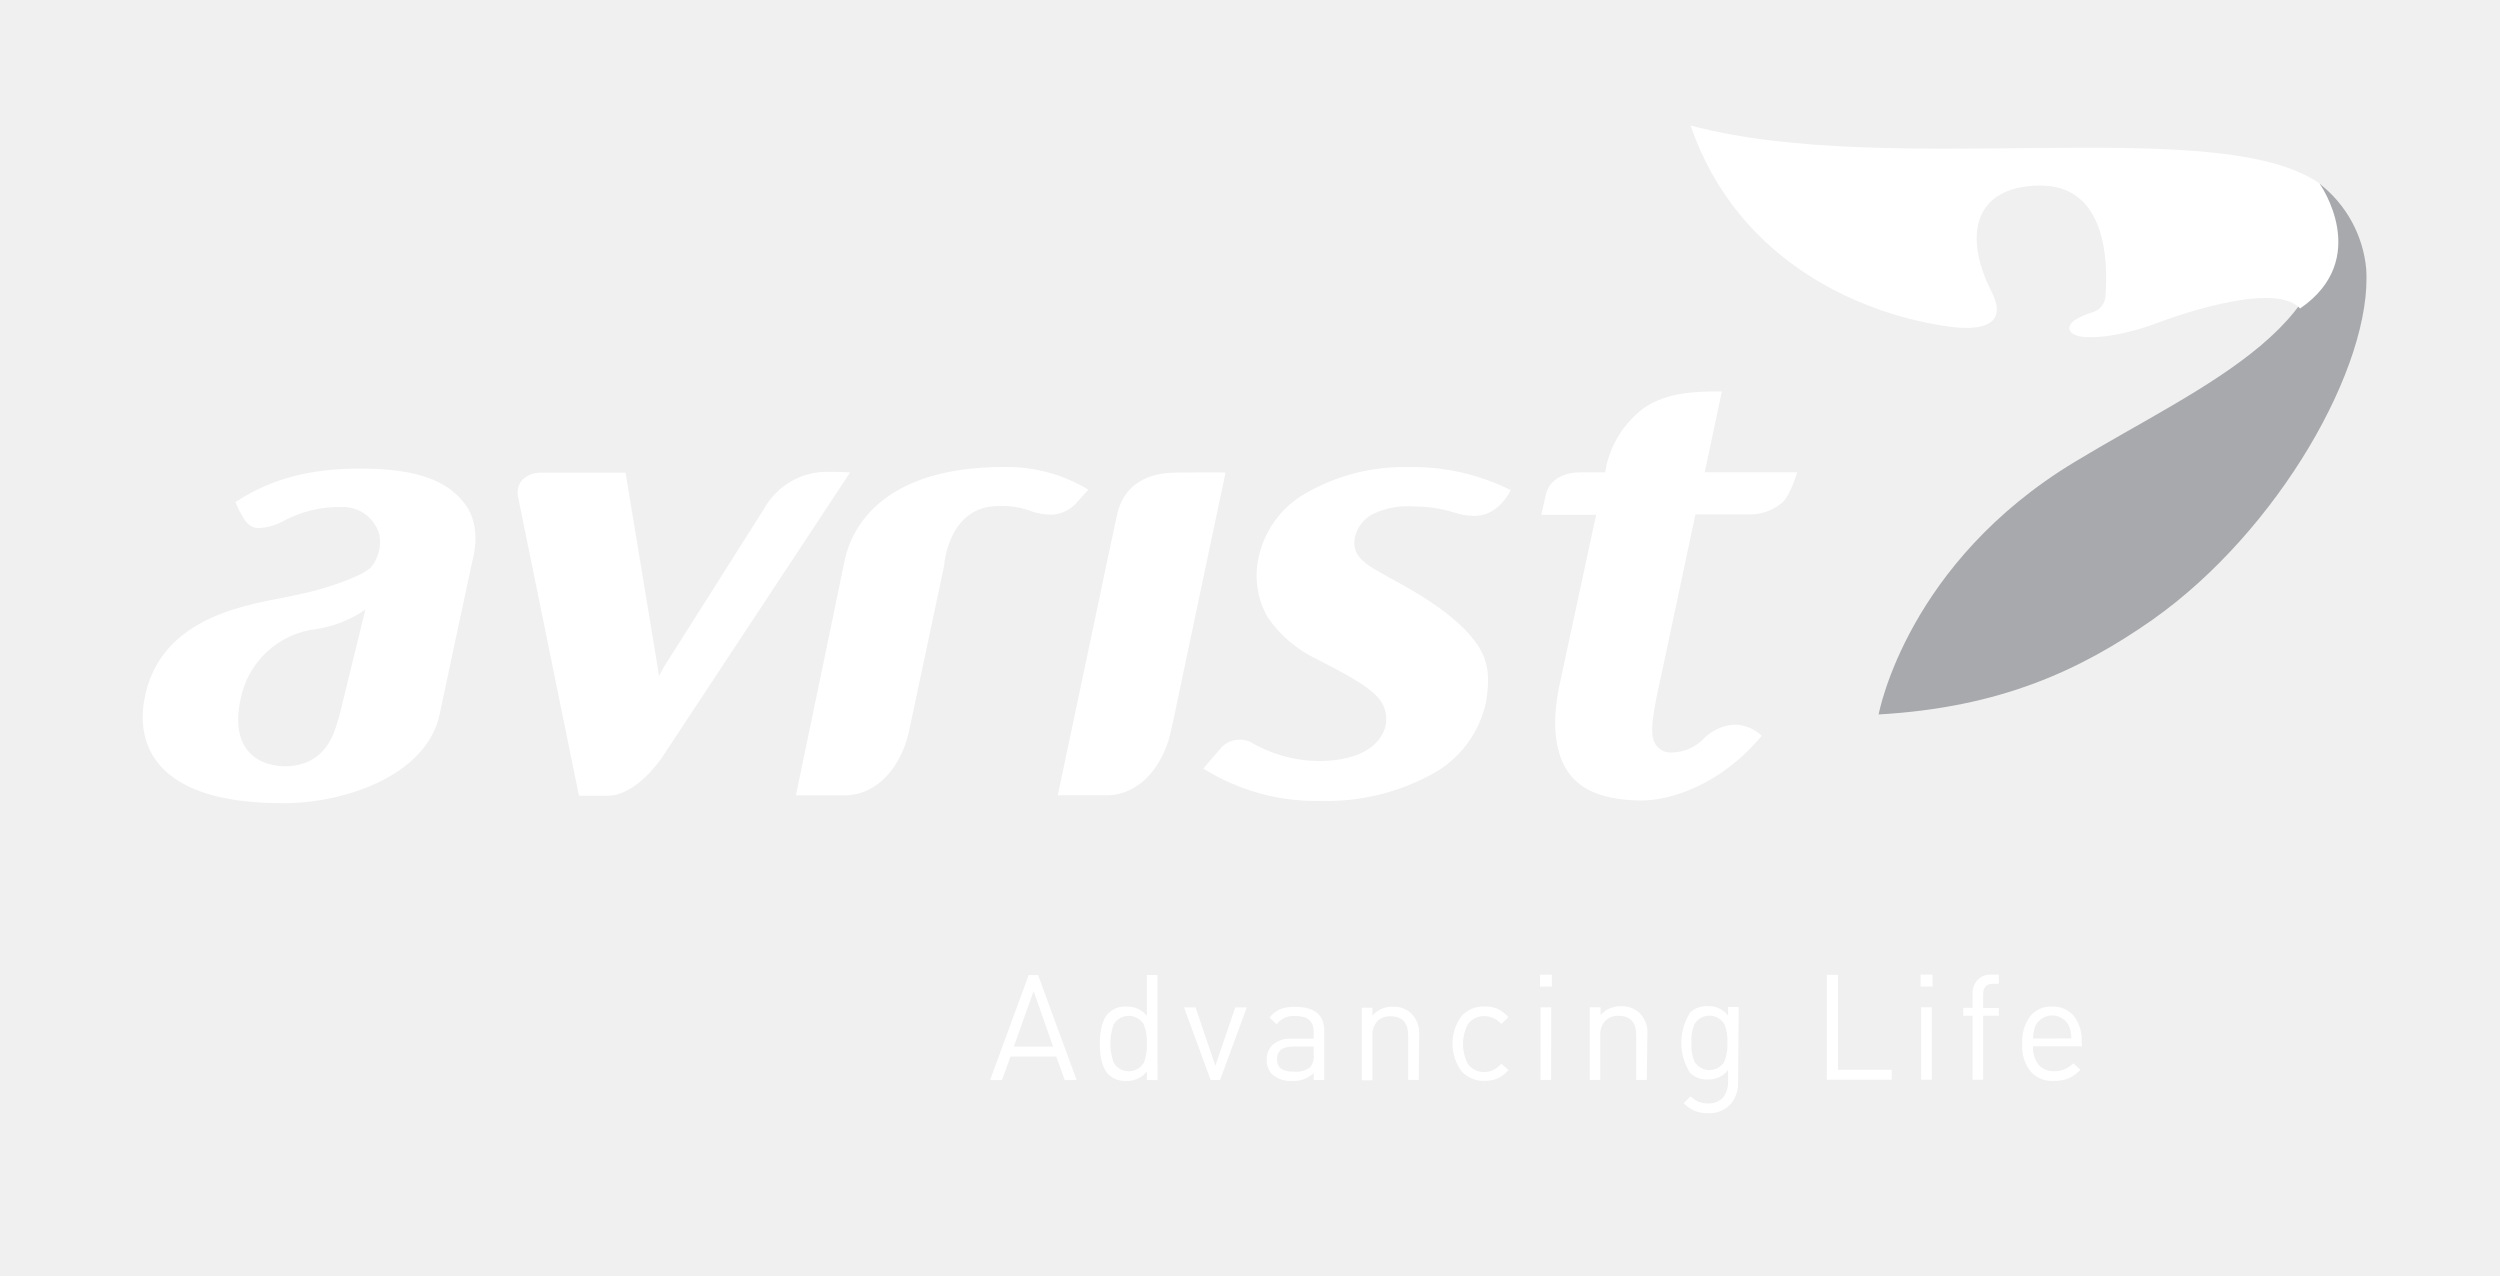
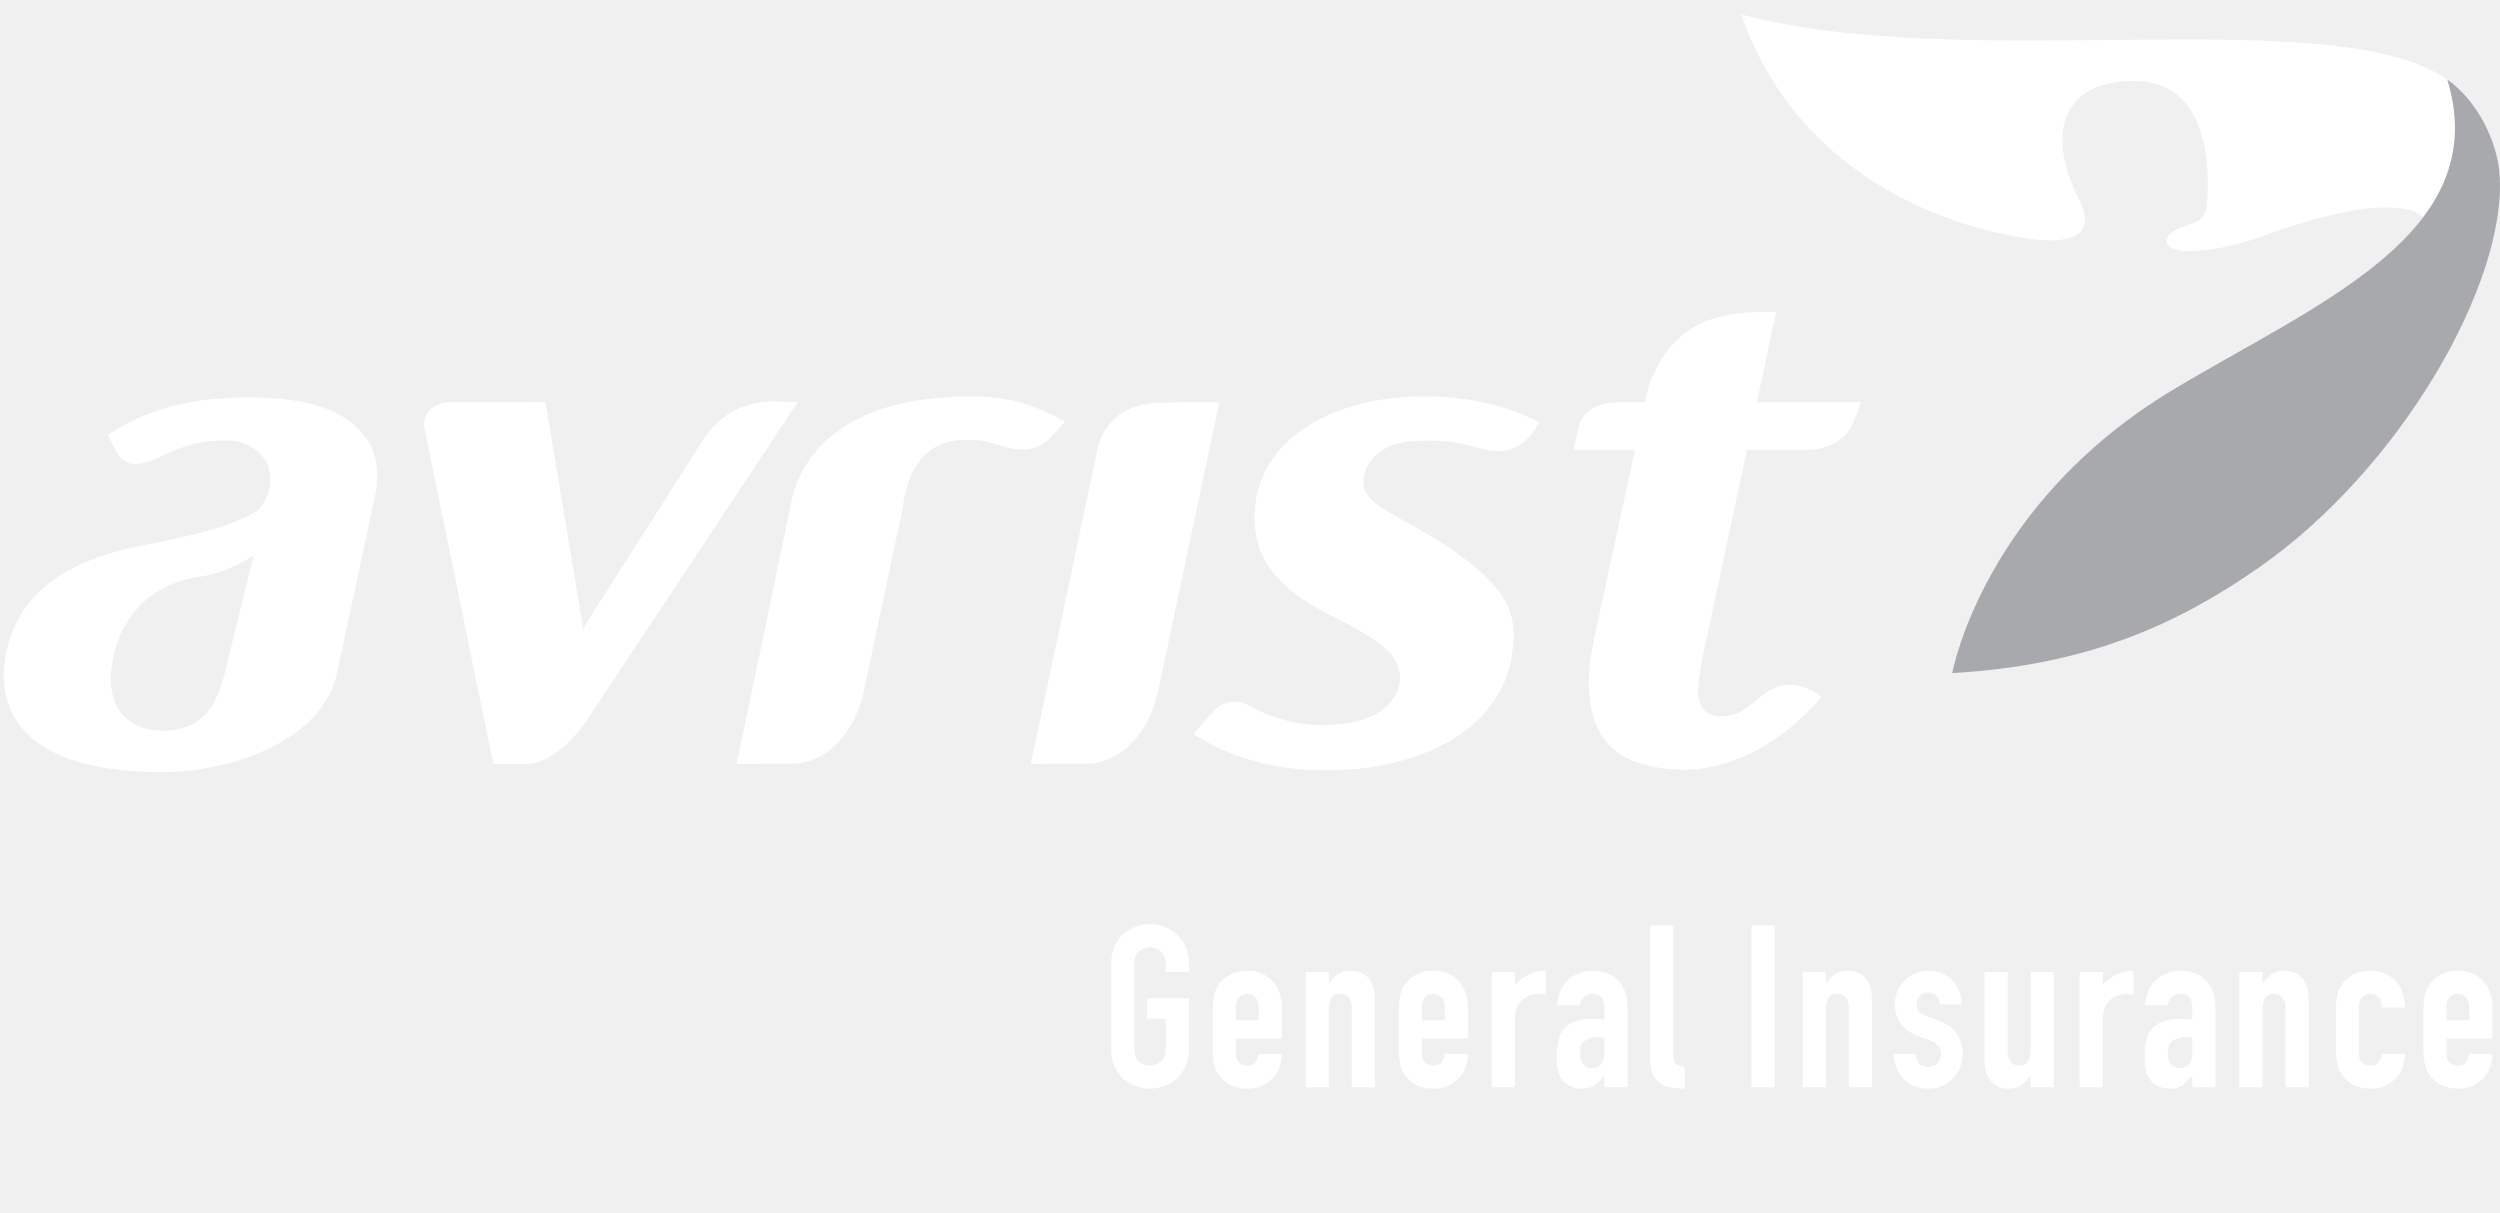
- <svg xmlns="http://www.w3.org/2000/svg" width="196" height="100" viewBox="0 0 196 100" fill="none">
-   <path d="M168.746 48.594C163.099 52.55 156.812 55.471 147.284 56.013C147.352 55.693 149.591 44.098 162.662 36.212C172.67 30.141 185.151 25.22 181.848 14.4C182.879 15.2 183.735 16.203 184.365 17.347C184.994 18.49 185.383 19.75 185.508 21.049C186.037 28.622 178.618 41.644 168.746 48.594Z" fill="#A7A9AC" />
-   <path d="M180.328 24.186C178.169 21.831 169.256 25.275 169.256 25.275C169.256 25.275 166.181 26.505 163.72 26.432C162.324 26.432 161.813 25.761 162.625 25.115C163.114 24.817 163.642 24.59 164.194 24.439C164.44 24.336 164.653 24.166 164.807 23.949C164.962 23.731 165.052 23.475 165.067 23.208C165.27 20.68 165.233 14.449 159.833 14.547C154.758 14.646 153.891 18.447 156.142 22.876C157.557 25.669 154.985 25.878 153.011 25.632C146.337 24.777 136.28 20.754 132.546 9.842C148.238 14.037 173.876 8.827 181.835 14.375C181.922 14.461 185.981 20.299 180.328 24.186Z" fill="white" />
-   <path d="M85.077 38.242L85.323 38.402L84.499 39.3C84.251 39.616 83.937 39.873 83.579 40.055C83.221 40.237 82.827 40.338 82.426 40.352C81.935 40.348 81.448 40.271 80.98 40.124C80.122 39.784 79.202 39.631 78.28 39.675C74.306 39.675 74.023 44.338 74.017 44.368L71.354 56.917C70.775 60.116 68.758 62.355 66.224 62.355C64.889 62.355 63.283 62.355 62.398 62.355C63.406 57.532 66.088 44.627 66.242 43.827C66.789 41.416 69.145 36.612 78.71 36.612C80.941 36.569 83.141 37.133 85.077 38.242Z" fill="white" />
-   <path d="M110.408 36.618C113.193 36.562 115.949 37.183 118.441 38.426C118.128 39.042 117.211 40.505 115.483 40.444C114.972 40.427 114.466 40.336 113.982 40.173C112.986 39.864 111.949 39.708 110.906 39.712C109.799 39.614 108.685 39.809 107.677 40.278C107.313 40.46 106.994 40.719 106.742 41.038C106.49 41.357 106.312 41.727 106.219 42.123C105.899 43.969 107.449 44.399 110.525 46.177C113.601 47.955 115.144 49.48 115.895 50.649C116.781 52.008 116.775 53.38 116.51 55.01C116.262 56.201 115.759 57.324 115.035 58.301C114.31 59.278 113.382 60.086 112.315 60.669C109.637 62.14 106.616 62.873 103.562 62.791C100.304 62.868 97.095 61.985 94.335 60.251L95.811 58.541C96.097 58.267 96.458 58.085 96.847 58.016C97.237 57.947 97.639 57.995 98.001 58.153C99.617 59.119 101.458 59.641 103.34 59.666C107.111 59.666 108.323 58.061 108.612 56.972C108.719 56.533 108.707 56.073 108.576 55.64C108.445 55.208 108.2 54.818 107.868 54.512C107.142 53.761 105.653 52.906 103.31 51.713C101.718 50.972 100.356 49.816 99.367 48.367C98.585 46.982 98.332 45.36 98.653 43.803C98.87 42.719 99.32 41.695 99.972 40.803C100.624 39.91 101.463 39.171 102.43 38.636C104.858 37.254 107.615 36.557 110.408 36.618Z" fill="white" />
-   <path d="M133.647 37.024H140.899C140.758 37.485 140.253 39.042 139.632 39.484C138.896 40.067 137.975 40.366 137.036 40.327C136.698 40.327 136.476 40.327 136.421 40.327H132.921L132.829 40.764L130.436 52.039C129.876 54.647 129.329 56.843 129.606 57.895C129.68 58.237 129.879 58.539 130.165 58.742C130.451 58.945 130.802 59.033 131.15 58.99C132.024 58.965 132.856 58.611 133.481 57.999C134.137 57.293 135.04 56.866 136.003 56.806C136.792 56.83 137.545 57.143 138.119 57.686C134.834 61.61 130.903 62.761 128.671 62.761H128.56C125.084 62.693 123.417 61.598 122.593 59.937C122.101 58.953 121.56 57.04 122.261 53.724L124.986 41.059L125.14 40.358H120.834L121.228 38.642C121.591 37.461 122.784 37.03 123.922 37.03H125.847L125.927 36.569C126.33 34.754 127.363 33.142 128.843 32.017C130.688 30.694 133.21 30.688 134.994 30.688L133.801 36.323L133.647 37.024Z" fill="white" />
-   <path d="M92.17 37.055C92.637 37.055 95.491 37.006 96.082 37.055L94.538 44.362L91.948 56.665L91.887 56.911C91.309 60.109 89.291 62.349 86.757 62.349C85.428 62.349 83.823 62.349 82.931 62.349C83.933 57.526 86.504 45.482 86.652 44.682L87.612 40.198C88.184 37.91 90.085 37.055 92.17 37.055Z" fill="white" />
-   <path d="M64.932 36.993C65.411 36.993 66.266 36.993 66.642 37.049L51.879 59.42C51.879 59.42 49.91 62.385 47.641 62.385H45.389L40.597 38.863C40.425 37.633 41.496 37.055 42.394 37.055H49.043L51.516 52.039L51.67 53.005L52.026 52.328L59.943 39.823C60.443 38.946 61.17 38.219 62.048 37.721C62.926 37.223 63.922 36.972 64.932 36.993Z" fill="white" />
-   <path fill-rule="evenodd" clip-rule="evenodd" d="M26.591 56.179C26.302 56.935 25.915 59.722 22.839 60.054C21.148 60.232 17.869 59.507 18.853 54.85C19.127 53.41 19.854 52.096 20.929 51.1C22.004 50.103 23.369 49.478 24.826 49.314C26.2 49.103 27.507 48.579 28.646 47.782L26.591 56.179ZM36.495 39.571C35.123 37.67 32.65 36.735 28.252 36.735C24.272 36.735 21.381 37.547 18.81 39.14L18.453 39.368L18.773 40.063C18.909 40.204 19.278 41.404 20.256 41.398C20.881 41.379 21.495 41.221 22.052 40.936C23.499 40.126 25.136 39.716 26.794 39.749C27.454 39.729 28.102 39.929 28.636 40.317C29.169 40.706 29.558 41.261 29.741 41.896C29.83 42.364 29.812 42.847 29.687 43.307C29.563 43.768 29.335 44.194 29.021 44.553L28.406 44.953C28.135 45.082 27.729 45.279 27.213 45.482C25.817 46.02 24.376 46.432 22.907 46.712C19.985 47.37 12.45 48.065 11.293 54.973C10.678 58.768 12.604 63.007 22.255 62.97C27.096 62.97 33.462 60.761 34.465 56.013C35.221 52.402 37.024 44.024 37.024 44.024C37.085 43.729 37.805 41.391 36.495 39.558V39.571Z" fill="white" />
-   <path d="M84.407 84.677H83.472L82.808 82.832H79.221L78.557 84.677H77.622L80.648 76.447H81.387L84.407 84.677ZM82.561 82.051L81.036 77.702L79.486 82.051H82.561Z" fill="white" />
-   <path d="M90.749 84.677H89.912V83.995C89.724 84.242 89.478 84.439 89.196 84.57C88.914 84.701 88.605 84.761 88.294 84.745C88.043 84.76 87.791 84.724 87.554 84.638C87.317 84.553 87.1 84.419 86.916 84.247C86.455 83.785 86.228 82.98 86.228 81.829C86.228 80.679 86.455 79.879 86.916 79.418C87.101 79.243 87.32 79.107 87.559 79.021C87.798 78.934 88.053 78.897 88.307 78.914C88.613 78.898 88.918 78.956 89.197 79.082C89.477 79.208 89.722 79.4 89.912 79.639V76.441H90.743L90.749 84.677ZM89.912 81.811C89.944 81.299 89.862 80.787 89.672 80.31C89.55 80.106 89.377 79.938 89.17 79.82C88.963 79.703 88.729 79.642 88.491 79.642C88.253 79.642 88.02 79.703 87.813 79.82C87.606 79.938 87.433 80.106 87.31 80.31C86.966 81.283 86.966 82.345 87.31 83.318C87.433 83.522 87.606 83.69 87.813 83.808C88.02 83.925 88.253 83.986 88.491 83.986C88.729 83.986 88.963 83.925 89.17 83.808C89.377 83.69 89.55 83.522 89.672 83.318C89.861 82.839 89.943 82.325 89.912 81.811Z" fill="white" />
-   <path d="M97.749 78.981L95.651 84.671H94.913L92.828 78.981H93.732L95.282 83.552L96.845 78.981H97.749Z" fill="white" />
-   <path d="M103.82 84.671H102.99V84.13C102.772 84.338 102.514 84.5 102.232 84.606C101.949 84.712 101.649 84.759 101.347 84.745C101.058 84.771 100.766 84.738 100.489 84.65C100.213 84.561 99.956 84.418 99.736 84.228C99.591 84.074 99.479 83.892 99.406 83.693C99.334 83.494 99.301 83.283 99.311 83.072C99.3 82.846 99.341 82.62 99.431 82.412C99.52 82.204 99.656 82.019 99.828 81.872C100.24 81.553 100.754 81.395 101.274 81.43H102.99V80.882C102.99 80.045 102.498 79.652 101.526 79.652C101.252 79.632 100.977 79.682 100.726 79.796C100.476 79.909 100.258 80.084 100.093 80.304L99.533 79.781C99.75 79.485 100.044 79.254 100.382 79.11C100.753 78.982 101.145 78.924 101.538 78.938C103.058 78.938 103.82 79.553 103.82 80.833V84.671ZM102.99 82.66V82.045H101.397C100.542 82.045 100.117 82.383 100.117 83.047C100.117 83.712 100.548 84.019 101.421 84.019C101.887 84.075 102.356 83.944 102.725 83.656C102.834 83.516 102.913 83.356 102.959 83.185C103.004 83.014 103.015 82.835 102.99 82.66Z" fill="white" />
-   <path d="M111.232 84.665H110.402V81.196C110.402 80.187 109.941 79.676 109.006 79.676C108.816 79.667 108.626 79.698 108.448 79.766C108.27 79.833 108.108 79.937 107.972 80.07C107.707 80.383 107.572 80.786 107.597 81.196V84.696H106.767V79.006H107.597V79.621C107.795 79.394 108.04 79.215 108.315 79.094C108.591 78.974 108.89 78.917 109.19 78.926C109.457 78.912 109.723 78.952 109.974 79.044C110.225 79.136 110.454 79.278 110.648 79.461C110.855 79.668 111.016 79.915 111.122 80.187C111.228 80.459 111.276 80.75 111.263 81.042L111.232 84.665Z" fill="white" />
-   <path d="M118.269 83.89C118.033 84.166 117.742 84.391 117.414 84.548C117.091 84.682 116.743 84.747 116.393 84.739C116.06 84.753 115.727 84.695 115.418 84.569C115.109 84.443 114.831 84.251 114.603 84.007C114.129 83.377 113.872 82.609 113.872 81.82C113.872 81.031 114.129 80.264 114.603 79.633C114.831 79.391 115.108 79.201 115.416 79.075C115.724 78.95 116.055 78.893 116.387 78.907C116.739 78.895 117.089 78.958 117.414 79.092C117.74 79.253 118.031 79.477 118.269 79.75L117.697 80.279C117.536 80.089 117.335 79.936 117.109 79.83C116.883 79.724 116.637 79.667 116.387 79.664C116.131 79.653 115.875 79.707 115.645 79.821C115.415 79.935 115.218 80.106 115.071 80.316C114.827 80.792 114.7 81.319 114.7 81.854C114.7 82.389 114.827 82.916 115.071 83.392C115.218 83.604 115.416 83.776 115.647 83.891C115.879 84.006 116.135 84.061 116.393 84.05C116.646 84.043 116.893 83.98 117.119 83.866C117.344 83.752 117.542 83.59 117.697 83.392L118.269 83.89Z" fill="white" />
-   <path d="M121.664 77.351H120.735V76.416H121.664V77.351ZM121.609 84.665H120.778V78.975H121.615L121.609 84.665Z" fill="white" />
-   <path d="M129.108 84.665H128.277V81.159C128.277 80.15 127.816 79.639 126.881 79.639C126.69 79.629 126.499 79.659 126.321 79.728C126.143 79.797 125.981 79.903 125.848 80.039C125.712 80.191 125.609 80.368 125.542 80.56C125.476 80.752 125.448 80.956 125.46 81.159V84.665H124.636V78.969H125.485V79.584C125.683 79.357 125.929 79.176 126.206 79.056C126.482 78.936 126.782 78.879 127.084 78.889C127.35 78.876 127.616 78.915 127.866 79.006C128.117 79.097 128.346 79.237 128.542 79.418C128.748 79.626 128.909 79.874 129.015 80.147C129.121 80.42 129.169 80.712 129.157 81.005L129.108 84.665Z" fill="white" />
-   <path d="M136.267 84.837C136.299 85.48 136.078 86.109 135.652 86.59C135.43 86.822 135.16 87.002 134.862 87.12C134.564 87.238 134.244 87.29 133.923 87.273C133.565 87.284 133.208 87.226 132.872 87.101C132.545 86.949 132.247 86.741 131.992 86.486L132.533 85.957C132.72 86.121 132.927 86.262 133.148 86.375C133.395 86.47 133.659 86.516 133.923 86.51C134.148 86.524 134.372 86.485 134.579 86.397C134.786 86.31 134.97 86.176 135.117 86.006C135.372 85.648 135.499 85.215 135.48 84.776V83.89C135.293 84.132 135.051 84.326 134.773 84.454C134.496 84.583 134.192 84.642 133.887 84.628C133.635 84.643 133.382 84.606 133.145 84.519C132.908 84.432 132.692 84.298 132.509 84.124C132.055 83.416 131.813 82.593 131.813 81.752C131.813 80.912 132.055 80.089 132.509 79.381C132.693 79.208 132.911 79.074 133.149 78.988C133.387 78.903 133.64 78.867 133.893 78.883C134.197 78.868 134.501 78.928 134.777 79.056C135.054 79.185 135.295 79.379 135.48 79.621V78.951H136.316L136.267 84.837ZM135.43 81.762C135.457 81.26 135.375 80.759 135.191 80.292C135.069 80.089 134.898 79.921 134.692 79.805C134.487 79.688 134.255 79.627 134.019 79.627C133.783 79.627 133.551 79.688 133.345 79.805C133.14 79.921 132.968 80.089 132.847 80.292C132.657 80.757 132.573 81.26 132.601 81.762C132.573 82.262 132.657 82.762 132.847 83.226C132.967 83.43 133.138 83.599 133.344 83.717C133.549 83.834 133.782 83.896 134.019 83.896C134.256 83.896 134.488 83.834 134.694 83.717C134.899 83.599 135.071 83.43 135.191 83.226C135.376 82.765 135.458 82.27 135.43 81.774V81.762Z" fill="white" />
-   <path d="M148.306 84.653H143.219V76.422H144.098V83.871H148.306V84.653Z" fill="white" />
-   <path d="M151.516 77.345H150.575V76.41H151.51L151.516 77.345ZM151.455 84.653H150.618V78.969H151.449L151.455 84.653Z" fill="white" />
-   <path d="M156.707 79.633H155.477V84.653H154.647V79.633H153.921V79.018H154.647V77.942C154.627 77.55 154.757 77.165 155.01 76.865C155.144 76.712 155.311 76.592 155.498 76.513C155.686 76.434 155.889 76.399 156.092 76.41H156.707V77.13H156.24C155.736 77.13 155.477 77.407 155.477 77.973V79.025H156.707V79.633Z" fill="white" />
-   <path d="M163.234 82.026H159.39C159.357 82.544 159.509 83.057 159.82 83.472C159.975 83.643 160.165 83.778 160.378 83.866C160.591 83.954 160.821 83.994 161.051 83.982C161.328 83.986 161.604 83.933 161.861 83.827C162.118 83.721 162.35 83.565 162.545 83.367L163.111 83.865C162.856 84.137 162.554 84.36 162.219 84.524C161.844 84.681 161.439 84.757 161.032 84.745C160.699 84.766 160.365 84.715 160.054 84.594C159.742 84.472 159.461 84.285 159.23 84.044C158.728 83.42 158.481 82.628 158.541 81.829C158.492 81.066 158.709 80.309 159.156 79.689C159.361 79.433 159.623 79.23 159.921 79.095C160.219 78.96 160.545 78.898 160.872 78.914C161.196 78.898 161.519 78.956 161.816 79.084C162.113 79.212 162.378 79.406 162.589 79.652C163.025 80.231 163.243 80.945 163.204 81.669L163.234 82.026ZM162.398 81.411C162.389 81.088 162.331 80.769 162.226 80.464C162.108 80.209 161.92 79.993 161.683 79.842C161.447 79.69 161.172 79.61 160.891 79.61C160.61 79.61 160.335 79.69 160.098 79.842C159.862 79.993 159.674 80.209 159.556 80.464C159.456 80.772 159.4 81.093 159.39 81.417L162.398 81.411Z" fill="white" />
+ <svg xmlns="http://www.w3.org/2000/svg" width="99" height="48" viewBox="0 0 99 48" fill="none">
+   <g clip-path="url(#clip0_4028_4423)">
+     <path d="M96.046 8.68C94.823 7.347 89.769 9.292 89.769 9.292C89.769 9.292 88.037 9.975 86.633 9.944C85.841 9.929 85.552 9.565 86.01 9.201C86.184 9.064 86.587 8.919 86.902 8.82C87.142 8.744 87.369 8.467 87.398 8.103C87.514 6.674 87.494 3.152 84.433 3.207C81.553 3.261 81.061 5.408 82.336 7.917C83.139 9.494 81.682 9.614 80.561 9.476C76.778 9.006 71.075 6.732 68.957 0.574C77.859 2.948 92.394 0.009 96.903 3.147C96.951 3.181 99.251 6.497 96.046 8.68Z" fill="white" />
+     <path d="M89.475 22.459C86.272 24.695 82.707 26.348 77.309 26.654C77.344 26.472 78.617 19.915 86.016 15.456C91.702 12.031 98.775 9.265 96.911 3.145C98.141 4.021 98.895 5.645 98.984 6.902C99.284 11.188 95.076 18.548 89.475 22.459Z" fill="#A7A9AC" />
+     <path d="M42.037 16.611L42.181 16.702L41.712 17.21C41.672 17.252 41.265 17.804 40.525 17.804C40.266 17.804 39.991 17.76 39.702 17.676C39.15 17.514 39.081 17.421 38.173 17.421C35.922 17.421 35.76 20.056 35.758 20.074L34.25 27.168C33.921 28.976 32.777 30.242 31.34 30.242C30.584 30.242 29.675 30.244 29.172 30.251C29.744 27.525 31.269 20.229 31.356 19.776C31.665 18.412 33 15.699 38.429 15.699C40.037 15.697 40.871 16.03 42.037 16.611Z" fill="white" />
+     <path d="M56.401 15.696C58.107 15.696 59.64 16.04 60.959 16.719C60.781 17.061 60.265 17.899 59.28 17.863C58.933 17.85 58.677 17.786 58.43 17.708C57.878 17.535 57.289 17.449 56.677 17.449C55.974 17.449 55.374 17.466 54.844 17.768C54.313 18.085 54.079 18.465 54.017 18.817C53.839 19.851 54.731 20.102 56.461 21.111C58.165 22.109 59.079 22.979 59.509 23.64C60.007 24.41 60.005 25.186 59.844 26.107C59.636 27.309 58.812 28.534 57.469 29.308C56.094 30.102 54.424 30.506 52.502 30.506C50.494 30.506 48.734 30.022 47.264 29.068L48.105 28.103C48.416 27.768 49.026 27.702 49.35 27.884C50.385 28.465 51.368 28.715 52.402 28.715C54.538 28.715 55.225 27.81 55.394 27.191C55.516 26.745 55.414 26.242 54.971 25.785C54.56 25.361 53.717 24.875 52.389 24.201C51.157 23.576 50.485 22.839 50.156 22.309C49.66 21.513 49.604 20.556 49.749 19.727C49.938 18.624 50.683 17.506 51.895 16.808C53.132 16.069 54.649 15.696 56.401 15.696Z" fill="white" />
+     <path d="M69.578 15.931H73.688C73.608 16.193 73.326 17.071 72.97 17.34C72.403 17.764 71.927 17.814 71.497 17.814C71.308 17.814 71.181 17.817 71.161 17.814H69.177L69.126 18.063L67.765 24.434C67.449 25.913 67.135 27.153 67.289 27.746C67.371 28.061 67.587 28.367 68.17 28.367C68.646 28.367 69.048 28.163 69.48 27.79C69.885 27.442 70.285 27.118 70.912 27.118C71.244 27.118 71.82 27.289 72.113 27.615C70.249 29.833 68.021 30.483 66.755 30.483L66.677 30.481C64.707 30.441 63.761 29.822 63.294 28.884C63.014 28.329 62.711 27.249 63.109 25.37L64.658 18.214L64.742 17.814H62.311L62.533 16.843C62.738 16.173 63.414 15.931 64.059 15.931H65.149L65.194 15.672C65.198 15.654 65.49 14.068 66.846 13.101C67.896 12.353 69.324 12.349 70.334 12.349L69.658 15.534L69.578 15.931Z" fill="white" />
+     <path d="M46.067 15.941C46.332 15.941 47.947 15.914 48.282 15.941L47.408 20.071L45.934 27.027L45.9 27.165C45.571 28.973 44.428 30.24 42.991 30.24C42.235 30.24 41.325 30.242 40.822 30.248C41.394 27.522 42.849 20.712 42.935 20.259L43.478 17.724C43.803 16.422 44.877 15.941 46.067 15.941Z" fill="white" />
+     <path d="M30.62 15.9C30.893 15.9 31.376 15.914 31.587 15.931L23.202 28.578C23.193 28.589 22.09 30.255 20.802 30.255C20.738 30.255 19.583 30.255 19.532 30.25L16.807 16.95C16.709 16.255 17.319 15.929 17.826 15.929L21.598 15.925L23.011 24.403L23.086 24.951L23.287 24.567L27.795 17.5C28.678 16.051 29.97 15.9 30.62 15.9Z" fill="white" />
+     <path d="M14.494 17.346C13.72 16.271 12.318 15.738 9.827 15.738C7.57 15.738 5.928 16.195 4.471 17.096L4.273 17.22L4.456 17.613C4.529 17.693 4.74 18.371 5.296 18.371C5.606 18.371 5.948 18.28 6.315 18.107C7.258 17.657 7.848 17.44 9.002 17.44C9.927 17.44 10.575 18.099 10.672 18.651C10.826 19.52 10.397 19.949 10.265 20.155L9.923 20.381C9.772 20.457 9.538 20.565 9.247 20.683C8.74 20.889 8.259 21.033 6.798 21.364C5.143 21.739 0.861 22.129 0.212 26.035C-0.146 28.181 0.955 30.576 6.426 30.576C9.171 30.576 12.779 29.328 13.348 26.643C13.782 24.602 14.803 19.864 14.803 19.864C14.829 19.7 15.239 18.38 14.494 17.346ZM8.88 26.741C8.715 27.169 8.495 28.742 6.751 28.928C5.79 29.032 3.933 28.622 4.493 25.987C4.818 24.467 5.892 23.145 7.881 22.846C9.171 22.65 10.045 21.983 10.045 21.983L8.88 26.741Z" fill="white" />
+   </g>
+   <path d="M44.002 38.161C44.002 37.903 44.047 37.675 44.137 37.477C44.227 37.279 44.344 37.117 44.488 36.991C44.638 36.859 44.803 36.76 44.983 36.694C45.169 36.628 45.355 36.595 45.541 36.595C45.727 36.595 45.91 36.628 46.09 36.694C46.276 36.76 46.441 36.859 46.585 36.991C46.735 37.117 46.855 37.279 46.945 37.477C47.035 37.675 47.08 37.903 47.08 38.161V38.485H46.162V38.161C46.162 37.939 46.099 37.777 45.973 37.675C45.853 37.567 45.709 37.513 45.541 37.513C45.373 37.513 45.226 37.567 45.1 37.675C44.98 37.777 44.92 37.939 44.92 38.161V41.545C44.92 41.767 44.98 41.932 45.1 42.04C45.226 42.142 45.373 42.193 45.541 42.193C45.709 42.193 45.853 42.142 45.973 42.04C46.099 41.932 46.162 41.767 46.162 41.545V40.339H45.433V39.529H47.08V41.545C47.08 41.809 47.035 42.04 46.945 42.238C46.855 42.43 46.735 42.592 46.585 42.724C46.441 42.85 46.276 42.946 46.09 43.012C45.91 43.078 45.727 43.111 45.541 43.111C45.355 43.111 45.169 43.078 44.983 43.012C44.803 42.946 44.638 42.85 44.488 42.724C44.344 42.592 44.227 42.43 44.137 42.238C44.047 42.04 44.002 41.809 44.002 41.545V38.161ZM48.941 41.122V41.743C48.941 41.887 48.98 41.998 49.058 42.076C49.142 42.154 49.253 42.193 49.391 42.193C49.565 42.193 49.679 42.142 49.733 42.04C49.793 41.938 49.829 41.836 49.841 41.734H50.759C50.759 41.926 50.726 42.106 50.66 42.274C50.6 42.442 50.51 42.586 50.39 42.706C50.27 42.832 50.126 42.931 49.958 43.003C49.79 43.075 49.601 43.111 49.391 43.111C49.109 43.111 48.866 43.051 48.662 42.931C48.458 42.811 48.302 42.652 48.194 42.454C48.128 42.334 48.083 42.196 48.059 42.04C48.035 41.884 48.023 41.713 48.023 41.527V40.024C48.023 39.838 48.035 39.667 48.059 39.511C48.083 39.355 48.128 39.217 48.194 39.097C48.302 38.899 48.458 38.74 48.662 38.62C48.866 38.5 49.109 38.44 49.391 38.44C49.601 38.44 49.79 38.476 49.958 38.548C50.132 38.62 50.276 38.722 50.39 38.854C50.51 38.98 50.6 39.13 50.66 39.304C50.726 39.478 50.759 39.664 50.759 39.862V41.122H48.941ZM48.941 40.402H49.841V39.88C49.841 39.706 49.799 39.577 49.715 39.493C49.637 39.403 49.529 39.358 49.391 39.358C49.253 39.358 49.142 39.403 49.058 39.493C48.98 39.577 48.941 39.706 48.941 39.88V40.402ZM51.705 38.494H52.623V38.935H52.641C52.737 38.791 52.851 38.674 52.983 38.584C53.121 38.488 53.295 38.44 53.505 38.44C53.619 38.44 53.733 38.461 53.847 38.503C53.961 38.539 54.063 38.602 54.153 38.692C54.243 38.782 54.315 38.899 54.369 39.043C54.423 39.181 54.45 39.352 54.45 39.556V43.057H53.532V39.898C53.532 39.73 53.493 39.598 53.415 39.502C53.337 39.406 53.226 39.358 53.082 39.358C52.908 39.358 52.788 39.412 52.722 39.52C52.656 39.628 52.623 39.784 52.623 39.988V43.057H51.705V38.494ZM56.31 41.122V41.743C56.31 41.887 56.349 41.998 56.428 42.076C56.511 42.154 56.623 42.193 56.761 42.193C56.934 42.193 57.048 42.142 57.102 42.04C57.163 41.938 57.199 41.836 57.211 41.734H58.129C58.129 41.926 58.096 42.106 58.029 42.274C57.969 42.442 57.88 42.586 57.76 42.706C57.639 42.832 57.495 42.931 57.328 43.003C57.16 43.075 56.971 43.111 56.761 43.111C56.478 43.111 56.236 43.051 56.032 42.931C55.828 42.811 55.672 42.652 55.563 42.454C55.498 42.334 55.453 42.196 55.428 42.04C55.404 41.884 55.392 41.713 55.392 41.527V40.024C55.392 39.838 55.404 39.667 55.428 39.511C55.453 39.355 55.498 39.217 55.563 39.097C55.672 38.899 55.828 38.74 56.032 38.62C56.236 38.5 56.478 38.44 56.761 38.44C56.971 38.44 57.16 38.476 57.328 38.548C57.502 38.62 57.645 38.722 57.76 38.854C57.88 38.98 57.969 39.13 58.029 39.304C58.096 39.478 58.129 39.664 58.129 39.862V41.122H56.31ZM56.31 40.402H57.211V39.88C57.211 39.706 57.169 39.577 57.084 39.493C57.007 39.403 56.898 39.358 56.761 39.358C56.623 39.358 56.511 39.403 56.428 39.493C56.349 39.577 56.31 39.706 56.31 39.88V40.402ZM59.075 38.494H59.992V38.98C60.178 38.812 60.361 38.68 60.541 38.584C60.721 38.488 60.944 38.44 61.208 38.44V39.412C61.117 39.376 61.025 39.358 60.928 39.358C60.833 39.358 60.727 39.376 60.614 39.412C60.505 39.442 60.404 39.496 60.307 39.574C60.218 39.652 60.142 39.754 60.083 39.88C60.023 40.006 59.992 40.162 59.992 40.348V43.057H59.075V38.494ZM63.534 42.589H63.516C63.396 42.757 63.273 42.886 63.147 42.976C63.027 43.066 62.856 43.111 62.634 43.111C62.526 43.111 62.415 43.093 62.301 43.057C62.187 43.027 62.079 42.97 61.977 42.886C61.881 42.796 61.8 42.673 61.734 42.517C61.674 42.355 61.644 42.148 61.644 41.896C61.644 41.638 61.665 41.413 61.707 41.221C61.749 41.023 61.824 40.861 61.932 40.735C62.046 40.603 62.196 40.507 62.382 40.447C62.568 40.381 62.805 40.348 63.093 40.348C63.159 40.348 63.225 40.351 63.291 40.357C63.357 40.363 63.438 40.369 63.534 40.375V39.898C63.534 39.742 63.501 39.613 63.435 39.511C63.369 39.409 63.249 39.358 63.075 39.358C62.955 39.358 62.844 39.397 62.742 39.475C62.646 39.553 62.583 39.667 62.553 39.817H61.662C61.692 39.403 61.83 39.073 62.076 38.827C62.196 38.707 62.34 38.614 62.508 38.548C62.676 38.476 62.865 38.44 63.075 38.44C63.267 38.44 63.447 38.47 63.615 38.53C63.783 38.59 63.927 38.68 64.047 38.8C64.173 38.92 64.272 39.07 64.344 39.25C64.416 39.43 64.452 39.64 64.452 39.88V43.057H63.534V42.589ZM63.534 41.095C63.432 41.077 63.348 41.068 63.282 41.068C63.084 41.068 62.913 41.116 62.769 41.212C62.631 41.302 62.562 41.47 62.562 41.716C62.562 41.89 62.604 42.031 62.688 42.139C62.772 42.247 62.889 42.301 63.039 42.301C63.195 42.301 63.315 42.25 63.399 42.148C63.489 42.046 63.534 41.902 63.534 41.716V41.095ZM65.344 36.649H66.262V41.77C66.262 41.944 66.292 42.064 66.352 42.13C66.418 42.19 66.538 42.229 66.712 42.247V43.111C66.502 43.111 66.31 43.093 66.136 43.057C65.968 43.027 65.824 42.967 65.704 42.877C65.59 42.781 65.5 42.649 65.434 42.481C65.374 42.313 65.344 42.097 65.344 41.833V36.649ZM69.359 36.649H70.277V43.057H69.359V36.649ZM71.385 38.494H72.302V38.935H72.32C72.416 38.791 72.531 38.674 72.662 38.584C72.8 38.488 72.975 38.44 73.184 38.44C73.299 38.44 73.412 38.461 73.526 38.503C73.641 38.539 73.743 38.602 73.832 38.692C73.922 38.782 73.995 38.899 74.049 39.043C74.103 39.181 74.129 39.352 74.129 39.556V43.057H73.212V39.898C73.212 39.73 73.172 39.598 73.094 39.502C73.016 39.406 72.906 39.358 72.761 39.358C72.588 39.358 72.468 39.412 72.401 39.52C72.335 39.628 72.302 39.784 72.302 39.988V43.057H71.385V38.494ZM76.817 39.772C76.811 39.616 76.76 39.499 76.665 39.421C76.575 39.343 76.469 39.304 76.35 39.304C76.206 39.304 76.094 39.352 76.016 39.448C75.939 39.538 75.9 39.643 75.9 39.763C75.9 39.847 75.921 39.931 75.963 40.015C76.004 40.093 76.112 40.165 76.287 40.231L76.826 40.447C77.168 40.579 77.403 40.759 77.528 40.987C77.66 41.215 77.727 41.464 77.727 41.734C77.727 41.926 77.691 42.106 77.618 42.274C77.552 42.436 77.46 42.58 77.34 42.706C77.219 42.832 77.076 42.931 76.907 43.003C76.74 43.075 76.556 43.111 76.359 43.111C76.178 43.111 76.007 43.081 75.846 43.021C75.683 42.961 75.54 42.874 75.413 42.76C75.293 42.646 75.195 42.505 75.117 42.337C75.038 42.163 74.996 41.962 74.99 41.734H75.855C75.873 41.86 75.915 41.977 75.981 42.085C76.052 42.193 76.175 42.247 76.35 42.247C76.481 42.247 76.599 42.205 76.701 42.121C76.808 42.031 76.862 41.908 76.862 41.752C76.862 41.626 76.829 41.518 76.763 41.428C76.698 41.338 76.578 41.26 76.403 41.194L75.963 41.032C75.674 40.924 75.447 40.765 75.278 40.555C75.117 40.339 75.035 40.078 75.035 39.772C75.035 39.58 75.072 39.403 75.144 39.241C75.216 39.073 75.311 38.932 75.431 38.818C75.558 38.698 75.701 38.605 75.864 38.539C76.025 38.473 76.2 38.44 76.385 38.44C76.572 38.44 76.743 38.476 76.898 38.548C77.061 38.614 77.198 38.707 77.312 38.827C77.427 38.941 77.516 39.082 77.582 39.25C77.648 39.412 77.681 39.586 77.681 39.772H76.817ZM81.332 43.057H80.414V42.616H80.396C80.3 42.76 80.183 42.88 80.045 42.976C79.913 43.066 79.742 43.111 79.532 43.111C79.418 43.111 79.304 43.093 79.19 43.057C79.076 43.015 78.974 42.949 78.884 42.859C78.794 42.769 78.722 42.655 78.668 42.517C78.614 42.373 78.587 42.199 78.587 41.995V38.494H79.505V41.653C79.505 41.821 79.544 41.953 79.622 42.049C79.7 42.145 79.811 42.193 79.955 42.193C80.129 42.193 80.249 42.139 80.315 42.031C80.381 41.923 80.414 41.767 80.414 41.563V38.494H81.332V43.057ZM82.355 38.494H83.273V38.98C83.459 38.812 83.642 38.68 83.822 38.584C84.002 38.488 84.224 38.44 84.488 38.44V39.412C84.398 39.376 84.305 39.358 84.209 39.358C84.113 39.358 84.008 39.376 83.894 39.412C83.786 39.442 83.684 39.496 83.588 39.574C83.498 39.652 83.423 39.754 83.363 39.88C83.303 40.006 83.273 40.162 83.273 40.348V43.057H82.355V38.494ZM86.814 42.589H86.796C86.676 42.757 86.553 42.886 86.427 42.976C86.307 43.066 86.136 43.111 85.914 43.111C85.806 43.111 85.695 43.093 85.581 43.057C85.467 43.027 85.359 42.97 85.257 42.886C85.161 42.796 85.08 42.673 85.014 42.517C84.954 42.355 84.924 42.148 84.924 41.896C84.924 41.638 84.945 41.413 84.987 41.221C85.029 41.023 85.104 40.861 85.212 40.735C85.326 40.603 85.476 40.507 85.662 40.447C85.848 40.381 86.085 40.348 86.373 40.348C86.439 40.348 86.505 40.351 86.571 40.357C86.637 40.363 86.718 40.369 86.814 40.375V39.898C86.814 39.742 86.781 39.613 86.715 39.511C86.649 39.409 86.529 39.358 86.355 39.358C86.235 39.358 86.124 39.397 86.022 39.475C85.926 39.553 85.863 39.667 85.833 39.817H84.942C84.972 39.403 85.11 39.073 85.356 38.827C85.476 38.707 85.62 38.614 85.788 38.548C85.956 38.476 86.145 38.44 86.355 38.44C86.547 38.44 86.727 38.47 86.895 38.53C87.063 38.59 87.207 38.68 87.327 38.8C87.453 38.92 87.552 39.07 87.624 39.25C87.696 39.43 87.732 39.64 87.732 39.88V43.057H86.814V42.589ZM86.814 41.095C86.712 41.077 86.628 41.068 86.562 41.068C86.364 41.068 86.193 41.116 86.049 41.212C85.911 41.302 85.842 41.47 85.842 41.716C85.842 41.89 85.884 42.031 85.968 42.139C86.052 42.247 86.169 42.301 86.319 42.301C86.475 42.301 86.595 42.25 86.679 42.148C86.769 42.046 86.814 41.902 86.814 41.716V41.095ZM88.678 38.494H89.596V38.935H89.614C89.71 38.791 89.824 38.674 89.956 38.584C90.094 38.488 90.268 38.44 90.478 38.44C90.592 38.44 90.706 38.461 90.82 38.503C90.934 38.539 91.036 38.602 91.126 38.692C91.216 38.782 91.288 38.899 91.342 39.043C91.396 39.181 91.423 39.352 91.423 39.556V43.057H90.505V39.898C90.505 39.73 90.466 39.598 90.388 39.502C90.31 39.406 90.199 39.358 90.055 39.358C89.881 39.358 89.761 39.412 89.695 39.52C89.629 39.628 89.596 39.784 89.596 39.988V43.057H88.678V38.494ZM93.418 41.743C93.418 41.887 93.457 41.998 93.535 42.076C93.619 42.154 93.73 42.193 93.868 42.193C94.042 42.193 94.156 42.142 94.21 42.04C94.27 41.938 94.306 41.836 94.318 41.734H95.236C95.236 41.926 95.203 42.106 95.137 42.274C95.077 42.442 94.987 42.586 94.867 42.706C94.747 42.832 94.603 42.931 94.435 43.003C94.267 43.075 94.078 43.111 93.868 43.111C93.586 43.111 93.343 43.051 93.139 42.931C92.935 42.811 92.779 42.652 92.671 42.454C92.605 42.334 92.56 42.196 92.536 42.04C92.512 41.884 92.5 41.713 92.5 41.527V40.024C92.5 39.838 92.512 39.667 92.536 39.511C92.56 39.355 92.605 39.217 92.671 39.097C92.779 38.899 92.935 38.74 93.139 38.62C93.343 38.5 93.586 38.44 93.868 38.44C94.078 38.44 94.267 38.476 94.435 38.548C94.609 38.62 94.753 38.722 94.867 38.854C94.987 38.98 95.077 39.133 95.137 39.313C95.203 39.493 95.236 39.688 95.236 39.898H94.318C94.318 39.712 94.276 39.577 94.192 39.493C94.114 39.403 94.006 39.358 93.868 39.358C93.73 39.358 93.619 39.403 93.535 39.493C93.457 39.577 93.418 39.706 93.418 39.88V41.743ZM96.884 41.122V41.743C96.884 41.887 96.923 41.998 97.001 42.076C97.085 42.154 97.196 42.193 97.334 42.193C97.508 42.193 97.622 42.142 97.676 42.04C97.736 41.938 97.772 41.836 97.784 41.734H98.702C98.702 41.926 98.669 42.106 98.603 42.274C98.543 42.442 98.453 42.586 98.333 42.706C98.213 42.832 98.069 42.931 97.901 43.003C97.733 43.075 97.544 43.111 97.334 43.111C97.052 43.111 96.809 43.051 96.605 42.931C96.401 42.811 96.245 42.652 96.137 42.454C96.071 42.334 96.026 42.196 96.002 42.04C95.978 41.884 95.966 41.713 95.966 41.527V40.024C95.966 39.838 95.978 39.667 96.002 39.511C96.026 39.355 96.071 39.217 96.137 39.097C96.245 38.899 96.401 38.74 96.605 38.62C96.809 38.5 97.052 38.44 97.334 38.44C97.544 38.44 97.733 38.476 97.901 38.548C98.075 38.62 98.219 38.722 98.333 38.854C98.453 38.98 98.543 39.13 98.603 39.304C98.669 39.478 98.702 39.664 98.702 39.862V41.122H96.884ZM96.884 40.402H97.784V39.88C97.784 39.706 97.742 39.577 97.658 39.493C97.58 39.403 97.472 39.358 97.334 39.358C97.196 39.358 97.085 39.403 97.001 39.493C96.923 39.577 96.884 39.706 96.884 39.88V40.402Z" fill="white" />
+   <defs>
+     <clipPath id="clip0_4028_4423">
+       <rect width="98.853" height="32.483" fill="white" transform="translate(0.147461 0.574219)" />
+     </clipPath>
+   </defs>
</svg>
